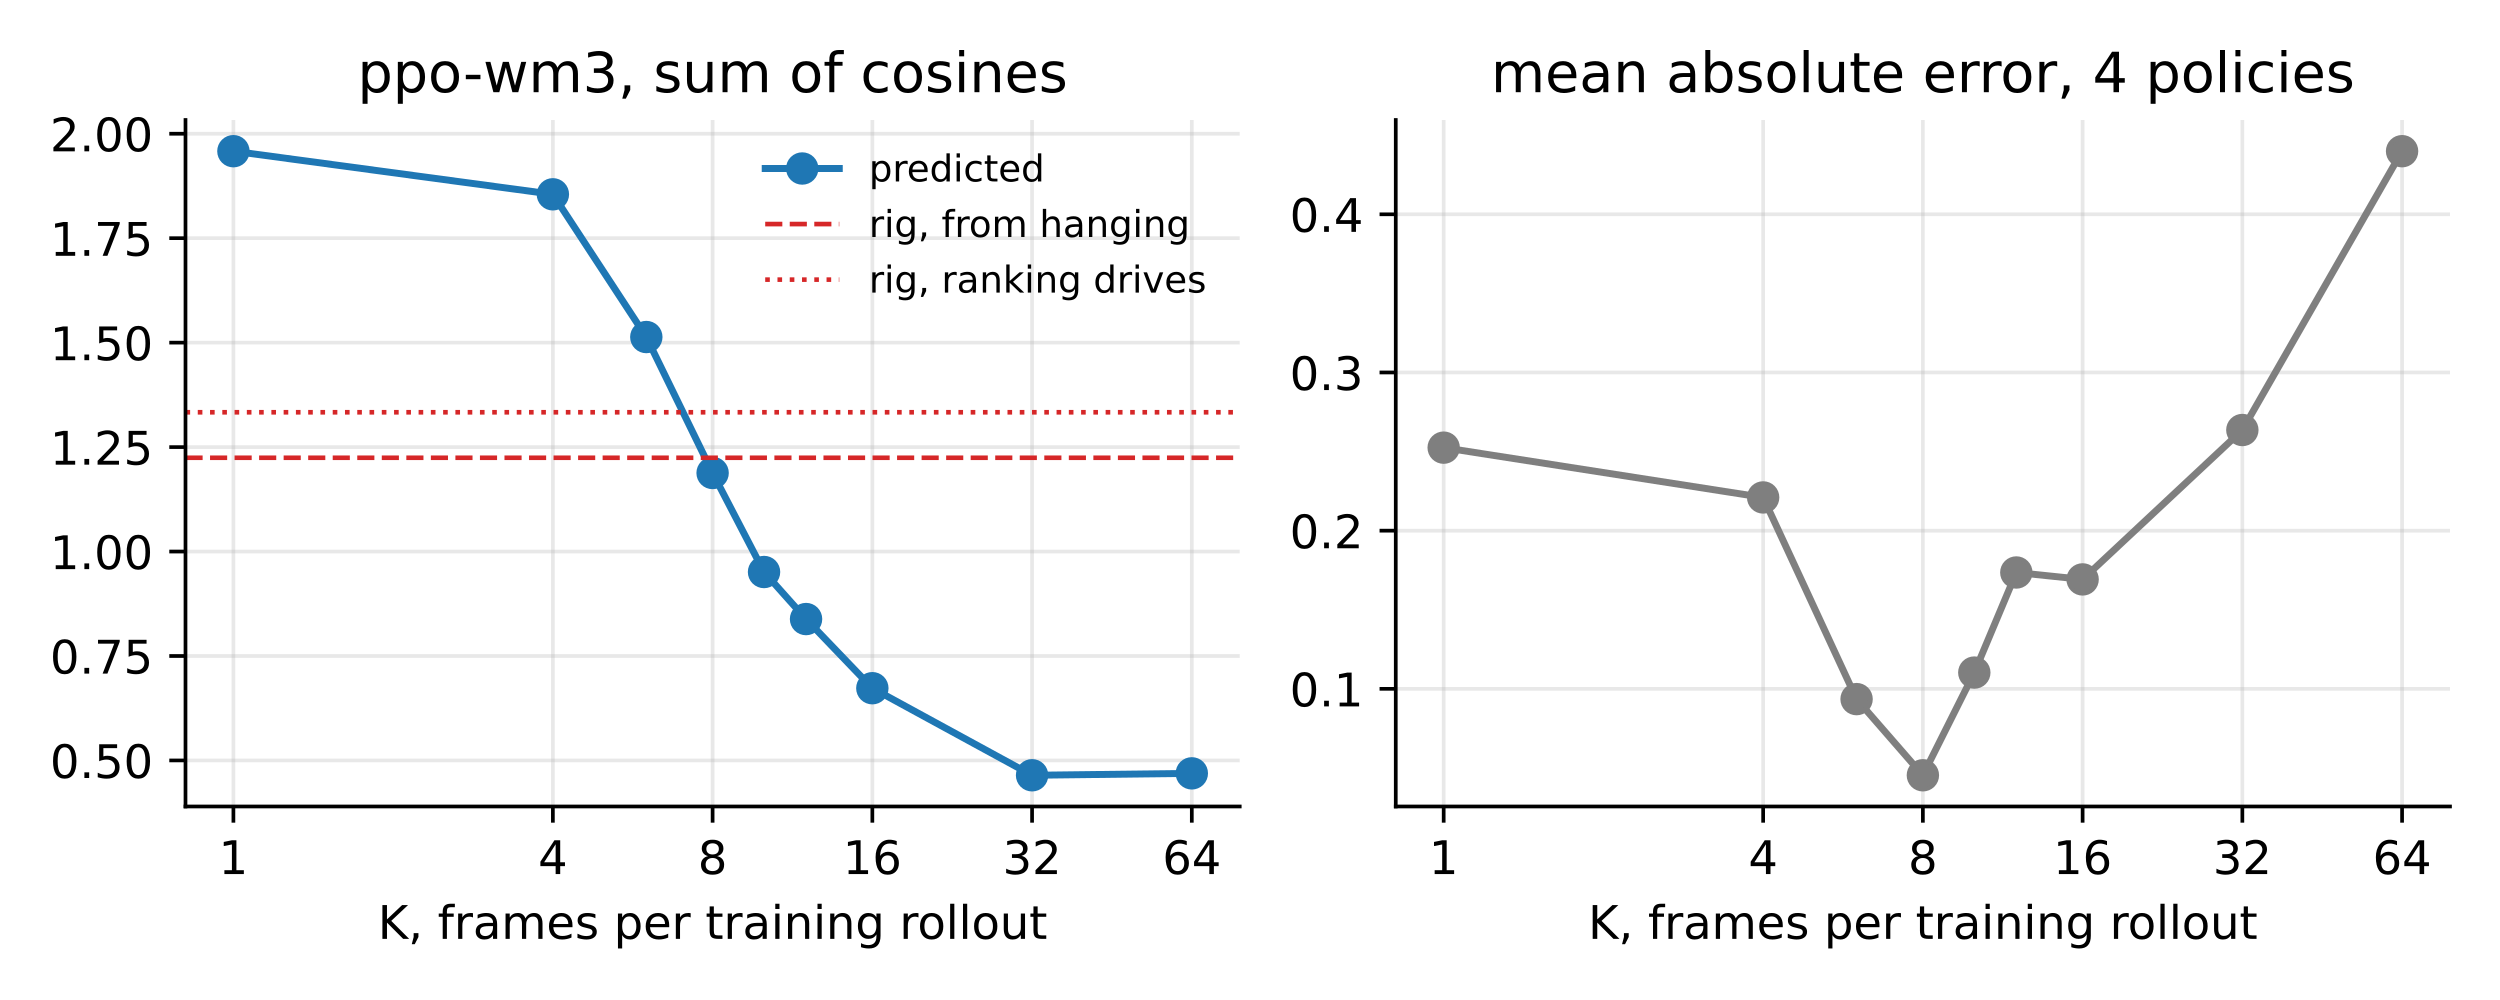
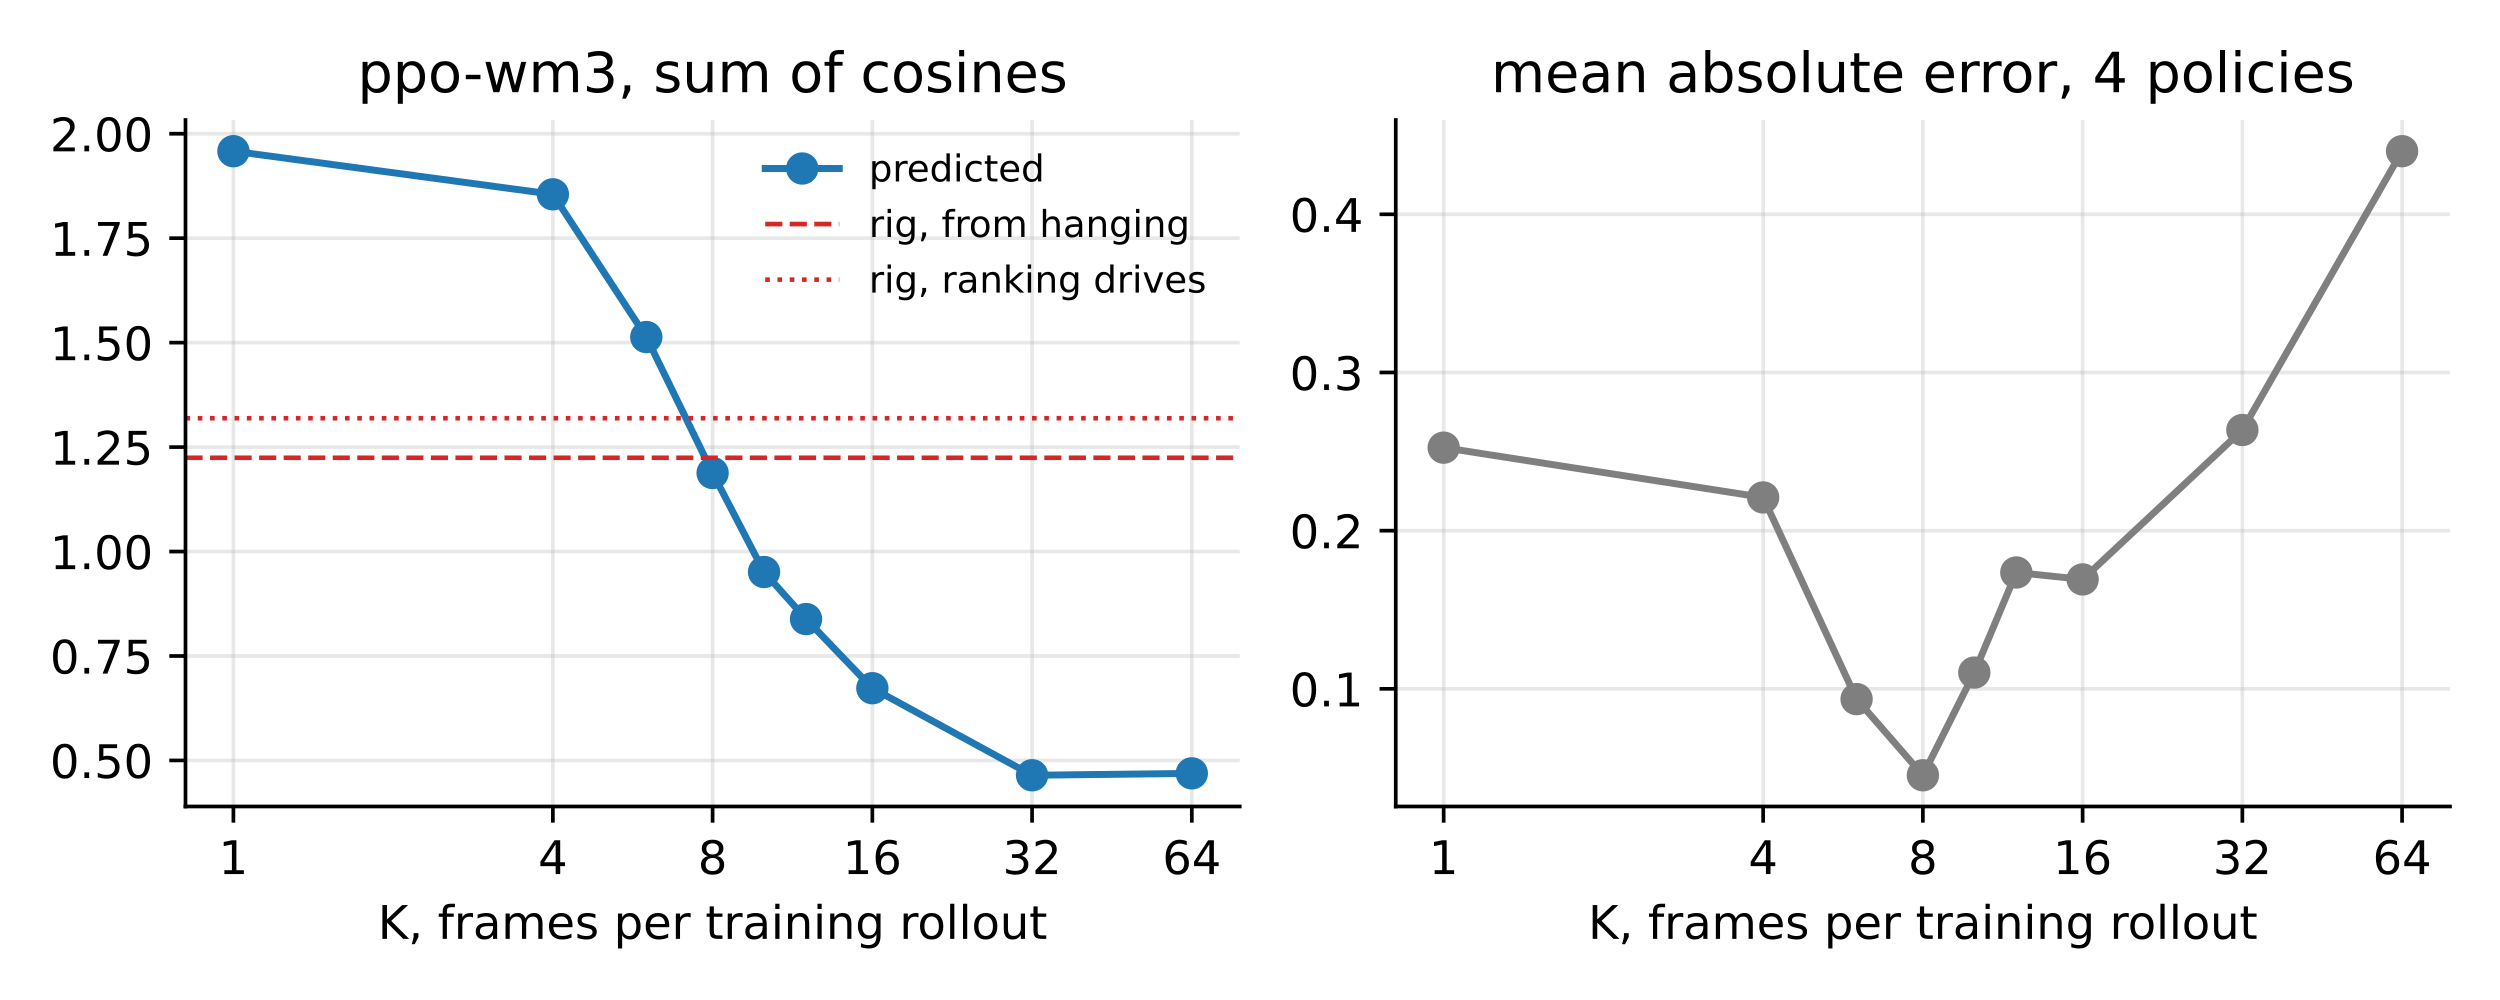
<svg xmlns="http://www.w3.org/2000/svg" xmlns:xlink="http://www.w3.org/1999/xlink" width="540pt" height="216pt" viewBox="0 0 540 216" version="1.1">
  <defs>
    <style type="text/css">*{stroke-linejoin: round; stroke-linecap: butt}</style>
  </defs>
  <g id="figure_1">
    <g id="patch_1">
      <path d="M 0 216  L 540 216  L 540 0  L 0 0  z " style="fill: #ffffff" />
    </g>
    <g id="axes_1">
      <g id="patch_2">
        <path d="M 40.066 174.199  L 267.781 174.199  L 267.781 25.918  L 40.066 25.918  z " style="fill: #ffffff" />
      </g>
      <g id="matplotlib.axis_1">
        <g id="xtick_1">
          <g id="line2d_1">
-             <path d="M 50.416 174.199  L 50.416 25.918  " clip-path="url(#p907ff330ff)" style="fill: none; stroke: #b0b0b0; stroke-opacity: 0.3; stroke-width: 0.8; stroke-linecap: square" />
+             <path d="M 50.416 174.199  L 50.416 25.918  " clip-path="url(#p7923e9bb07)" style="fill: none; stroke: #b0b0b0; stroke-opacity: 0.3; stroke-width: 0.8; stroke-linecap: square" />
          </g>
          <g id="line2d_2">
            <defs>
-               <path id="ma07c854bed" d="M 0 0  L 0 3.5  " style="stroke: #000000; stroke-width: 0.8" />
+               <path id="me6b0c752fd" d="M 0 0  L 0 3.5  " style="stroke: #000000; stroke-width: 0.8" />
            </defs>
            <g>
-               <use xlink:href="#ma07c854bed" x="50.416" y="174.199" style="stroke: #000000; stroke-width: 0.8" />
+               <use xlink:href="#me6b0c752fd" x="50.416" y="174.199" style="stroke: #000000; stroke-width: 0.8" />
            </g>
          </g>
          <g id="text_1">
            <text style="font-size: 10px; font-family: 'DejaVu Sans', 'Bitstream Vera Sans', 'Computer Modern Sans Serif', 'Lucida Grande', 'Verdana', 'Geneva', 'Lucid', 'Arial', 'Helvetica', 'Avant Garde', sans-serif; text-anchor: middle" x="50.416" y="188.797" transform="rotate(-0 50.41633 188.7969)">1</text>
          </g>
        </g>
        <g id="xtick_2">
          <g id="line2d_3">
-             <path d="M 119.421 174.199  L 119.421 25.918  " clip-path="url(#p907ff330ff)" style="fill: none; stroke: #b0b0b0; stroke-opacity: 0.3; stroke-width: 0.8; stroke-linecap: square" />
+             <path d="M 119.421 174.199  L 119.421 25.918  " clip-path="url(#p7923e9bb07)" style="fill: none; stroke: #b0b0b0; stroke-opacity: 0.3; stroke-width: 0.8; stroke-linecap: square" />
          </g>
          <g id="line2d_4">
            <g>
-               <use xlink:href="#ma07c854bed" x="119.421" y="174.199" style="stroke: #000000; stroke-width: 0.8" />
+               <use xlink:href="#me6b0c752fd" x="119.421" y="174.199" style="stroke: #000000; stroke-width: 0.8" />
            </g>
          </g>
          <g id="text_2">
            <text style="font-size: 10px; font-family: 'DejaVu Sans', 'Bitstream Vera Sans', 'Computer Modern Sans Serif', 'Lucida Grande', 'Verdana', 'Geneva', 'Lucid', 'Arial', 'Helvetica', 'Avant Garde', sans-serif; text-anchor: middle" x="119.421" y="188.797" transform="rotate(-0 119.4211 188.7969)">4</text>
          </g>
        </g>
        <g id="xtick_3">
          <g id="line2d_5">
-             <path d="M 153.923 174.199  L 153.923 25.918  " clip-path="url(#p907ff330ff)" style="fill: none; stroke: #b0b0b0; stroke-opacity: 0.3; stroke-width: 0.8; stroke-linecap: square" />
+             <path d="M 153.923 174.199  L 153.923 25.918  " clip-path="url(#p7923e9bb07)" style="fill: none; stroke: #b0b0b0; stroke-opacity: 0.3; stroke-width: 0.8; stroke-linecap: square" />
          </g>
          <g id="line2d_6">
            <g>
-               <use xlink:href="#ma07c854bed" x="153.923" y="174.199" style="stroke: #000000; stroke-width: 0.8" />
+               <use xlink:href="#me6b0c752fd" x="153.923" y="174.199" style="stroke: #000000; stroke-width: 0.8" />
            </g>
          </g>
          <g id="text_3">
            <text style="font-size: 10px; font-family: 'DejaVu Sans', 'Bitstream Vera Sans', 'Computer Modern Sans Serif', 'Lucida Grande', 'Verdana', 'Geneva', 'Lucid', 'Arial', 'Helvetica', 'Avant Garde', sans-serif; text-anchor: middle" x="153.923" y="188.797" transform="rotate(-0 153.9234 188.7969)">8</text>
          </g>
        </g>
        <g id="xtick_4">
          <g id="line2d_7">
-             <path d="M 188.426 174.199  L 188.426 25.918  " clip-path="url(#p907ff330ff)" style="fill: none; stroke: #b0b0b0; stroke-opacity: 0.3; stroke-width: 0.8; stroke-linecap: square" />
+             <path d="M 188.426 174.199  L 188.426 25.918  " clip-path="url(#p7923e9bb07)" style="fill: none; stroke: #b0b0b0; stroke-opacity: 0.3; stroke-width: 0.8; stroke-linecap: square" />
          </g>
          <g id="line2d_8">
            <g>
-               <use xlink:href="#ma07c854bed" x="188.426" y="174.199" style="stroke: #000000; stroke-width: 0.8" />
+               <use xlink:href="#me6b0c752fd" x="188.426" y="174.199" style="stroke: #000000; stroke-width: 0.8" />
            </g>
          </g>
          <g id="text_4">
            <text style="font-size: 10px; font-family: 'DejaVu Sans', 'Bitstream Vera Sans', 'Computer Modern Sans Serif', 'Lucida Grande', 'Verdana', 'Geneva', 'Lucid', 'Arial', 'Helvetica', 'Avant Garde', sans-serif; text-anchor: middle" x="188.426" y="188.797" transform="rotate(-0 188.4258 188.7969)">16</text>
          </g>
        </g>
        <g id="xtick_5">
          <g id="line2d_9">
-             <path d="M 222.928 174.199  L 222.928 25.918  " clip-path="url(#p907ff330ff)" style="fill: none; stroke: #b0b0b0; stroke-opacity: 0.3; stroke-width: 0.8; stroke-linecap: square" />
+             <path d="M 222.928 174.199  L 222.928 25.918  " clip-path="url(#p7923e9bb07)" style="fill: none; stroke: #b0b0b0; stroke-opacity: 0.3; stroke-width: 0.8; stroke-linecap: square" />
          </g>
          <g id="line2d_10">
            <g>
-               <use xlink:href="#ma07c854bed" x="222.928" y="174.199" style="stroke: #000000; stroke-width: 0.8" />
+               <use xlink:href="#me6b0c752fd" x="222.928" y="174.199" style="stroke: #000000; stroke-width: 0.8" />
            </g>
          </g>
          <g id="text_5">
            <text style="font-size: 10px; font-family: 'DejaVu Sans', 'Bitstream Vera Sans', 'Computer Modern Sans Serif', 'Lucida Grande', 'Verdana', 'Geneva', 'Lucid', 'Arial', 'Helvetica', 'Avant Garde', sans-serif; text-anchor: middle" x="222.928" y="188.797" transform="rotate(-0 222.9282 188.7969)">32</text>
          </g>
        </g>
        <g id="xtick_6">
          <g id="line2d_11">
-             <path d="M 257.431 174.199  L 257.431 25.918  " clip-path="url(#p907ff330ff)" style="fill: none; stroke: #b0b0b0; stroke-opacity: 0.3; stroke-width: 0.8; stroke-linecap: square" />
+             <path d="M 257.431 174.199  L 257.431 25.918  " clip-path="url(#p7923e9bb07)" style="fill: none; stroke: #b0b0b0; stroke-opacity: 0.3; stroke-width: 0.8; stroke-linecap: square" />
          </g>
          <g id="line2d_12">
            <g>
-               <use xlink:href="#ma07c854bed" x="257.431" y="174.199" style="stroke: #000000; stroke-width: 0.8" />
+               <use xlink:href="#me6b0c752fd" x="257.431" y="174.199" style="stroke: #000000; stroke-width: 0.8" />
            </g>
          </g>
          <g id="text_6">
            <text style="font-size: 10px; font-family: 'DejaVu Sans', 'Bitstream Vera Sans', 'Computer Modern Sans Serif', 'Lucida Grande', 'Verdana', 'Geneva', 'Lucid', 'Arial', 'Helvetica', 'Avant Garde', sans-serif; text-anchor: middle" x="257.431" y="188.797" transform="rotate(-0 257.4305 188.7969)">64</text>
          </g>
        </g>
        <g id="text_7">
          <text style="font-size: 10px; font-family: 'DejaVu Sans', 'Bitstream Vera Sans', 'Computer Modern Sans Serif', 'Lucida Grande', 'Verdana', 'Geneva', 'Lucid', 'Arial', 'Helvetica', 'Avant Garde', sans-serif; text-anchor: middle" x="153.923" y="202.798" transform="rotate(-0 153.9234 202.7977)">K, frames per training rollout</text>
        </g>
      </g>
      <g id="matplotlib.axis_2">
        <g id="ytick_1">
          <g id="line2d_13">
-             <path d="M 40.066 164.255  L 267.781 164.255  " clip-path="url(#p907ff330ff)" style="fill: none; stroke: #b0b0b0; stroke-opacity: 0.3; stroke-width: 0.8; stroke-linecap: square" />
+             <path d="M 40.066 164.255  L 267.781 164.255  " clip-path="url(#p7923e9bb07)" style="fill: none; stroke: #b0b0b0; stroke-opacity: 0.3; stroke-width: 0.8; stroke-linecap: square" />
          </g>
          <g id="line2d_14">
            <defs>
-               <path id="m1a12836d2e" d="M 0 0  L -3.5 0  " style="stroke: #000000; stroke-width: 0.8" />
+               <path id="mcd28450262" d="M 0 0  L -3.5 0  " style="stroke: #000000; stroke-width: 0.8" />
            </defs>
            <g>
-               <use xlink:href="#m1a12836d2e" x="40.066" y="164.255" style="stroke: #000000; stroke-width: 0.8" />
+               <use xlink:href="#mcd28450262" x="40.066" y="164.255" style="stroke: #000000; stroke-width: 0.8" />
            </g>
          </g>
          <g id="text_8">
            <text style="font-size: 10px; font-family: 'DejaVu Sans', 'Bitstream Vera Sans', 'Computer Modern Sans Serif', 'Lucida Grande', 'Verdana', 'Geneva', 'Lucid', 'Arial', 'Helvetica', 'Avant Garde', sans-serif; text-anchor: end" x="33.066" y="168.054" transform="rotate(-0 33.06562 168.0543)">0.50</text>
          </g>
        </g>
        <g id="ytick_2">
          <g id="line2d_15">
-             <path d="M 40.066 141.694  L 267.781 141.694  " clip-path="url(#p907ff330ff)" style="fill: none; stroke: #b0b0b0; stroke-opacity: 0.3; stroke-width: 0.8; stroke-linecap: square" />
+             <path d="M 40.066 141.694  L 267.781 141.694  " clip-path="url(#p7923e9bb07)" style="fill: none; stroke: #b0b0b0; stroke-opacity: 0.3; stroke-width: 0.8; stroke-linecap: square" />
          </g>
          <g id="line2d_16">
            <g>
-               <use xlink:href="#m1a12836d2e" x="40.066" y="141.694" style="stroke: #000000; stroke-width: 0.8" />
+               <use xlink:href="#mcd28450262" x="40.066" y="141.694" style="stroke: #000000; stroke-width: 0.8" />
            </g>
          </g>
          <g id="text_9">
            <text style="font-size: 10px; font-family: 'DejaVu Sans', 'Bitstream Vera Sans', 'Computer Modern Sans Serif', 'Lucida Grande', 'Verdana', 'Geneva', 'Lucid', 'Arial', 'Helvetica', 'Avant Garde', sans-serif; text-anchor: end" x="33.066" y="145.493" transform="rotate(-0 33.06562 145.4927)">0.75</text>
          </g>
        </g>
        <g id="ytick_3">
          <g id="line2d_17">
-             <path d="M 40.066 119.132  L 267.781 119.132  " clip-path="url(#p907ff330ff)" style="fill: none; stroke: #b0b0b0; stroke-opacity: 0.3; stroke-width: 0.8; stroke-linecap: square" />
+             <path d="M 40.066 119.132  L 267.781 119.132  " clip-path="url(#p7923e9bb07)" style="fill: none; stroke: #b0b0b0; stroke-opacity: 0.3; stroke-width: 0.8; stroke-linecap: square" />
          </g>
          <g id="line2d_18">
            <g>
-               <use xlink:href="#m1a12836d2e" x="40.066" y="119.132" style="stroke: #000000; stroke-width: 0.8" />
+               <use xlink:href="#mcd28450262" x="40.066" y="119.132" style="stroke: #000000; stroke-width: 0.8" />
            </g>
          </g>
          <g id="text_10">
            <text style="font-size: 10px; font-family: 'DejaVu Sans', 'Bitstream Vera Sans', 'Computer Modern Sans Serif', 'Lucida Grande', 'Verdana', 'Geneva', 'Lucid', 'Arial', 'Helvetica', 'Avant Garde', sans-serif; text-anchor: end" x="33.066" y="122.931" transform="rotate(-0 33.06562 122.9311)">1.00</text>
          </g>
        </g>
        <g id="ytick_4">
          <g id="line2d_19">
-             <path d="M 40.066 96.571  L 267.781 96.571  " clip-path="url(#p907ff330ff)" style="fill: none; stroke: #b0b0b0; stroke-opacity: 0.3; stroke-width: 0.8; stroke-linecap: square" />
+             <path d="M 40.066 96.571  L 267.781 96.571  " clip-path="url(#p7923e9bb07)" style="fill: none; stroke: #b0b0b0; stroke-opacity: 0.3; stroke-width: 0.8; stroke-linecap: square" />
          </g>
          <g id="line2d_20">
            <g>
-               <use xlink:href="#m1a12836d2e" x="40.066" y="96.571" style="stroke: #000000; stroke-width: 0.8" />
+               <use xlink:href="#mcd28450262" x="40.066" y="96.571" style="stroke: #000000; stroke-width: 0.8" />
            </g>
          </g>
          <g id="text_11">
            <text style="font-size: 10px; font-family: 'DejaVu Sans', 'Bitstream Vera Sans', 'Computer Modern Sans Serif', 'Lucida Grande', 'Verdana', 'Geneva', 'Lucid', 'Arial', 'Helvetica', 'Avant Garde', sans-serif; text-anchor: end" x="33.066" y="100.369" transform="rotate(-0 33.06562 100.3695)">1.25</text>
          </g>
        </g>
        <g id="ytick_5">
          <g id="line2d_21">
-             <path d="M 40.066 74.009  L 267.781 74.009  " clip-path="url(#p907ff330ff)" style="fill: none; stroke: #b0b0b0; stroke-opacity: 0.3; stroke-width: 0.8; stroke-linecap: square" />
+             <path d="M 40.066 74.009  L 267.781 74.009  " clip-path="url(#p7923e9bb07)" style="fill: none; stroke: #b0b0b0; stroke-opacity: 0.3; stroke-width: 0.8; stroke-linecap: square" />
          </g>
          <g id="line2d_22">
            <g>
-               <use xlink:href="#m1a12836d2e" x="40.066" y="74.009" style="stroke: #000000; stroke-width: 0.8" />
+               <use xlink:href="#mcd28450262" x="40.066" y="74.009" style="stroke: #000000; stroke-width: 0.8" />
            </g>
          </g>
          <g id="text_12">
            <text style="font-size: 10px; font-family: 'DejaVu Sans', 'Bitstream Vera Sans', 'Computer Modern Sans Serif', 'Lucida Grande', 'Verdana', 'Geneva', 'Lucid', 'Arial', 'Helvetica', 'Avant Garde', sans-serif; text-anchor: end" x="33.066" y="77.808" transform="rotate(-0 33.06562 77.80789)">1.50</text>
          </g>
        </g>
        <g id="ytick_6">
          <g id="line2d_23">
-             <path d="M 40.066 51.447  L 267.781 51.447  " clip-path="url(#p907ff330ff)" style="fill: none; stroke: #b0b0b0; stroke-opacity: 0.3; stroke-width: 0.8; stroke-linecap: square" />
+             <path d="M 40.066 51.447  L 267.781 51.447  " clip-path="url(#p7923e9bb07)" style="fill: none; stroke: #b0b0b0; stroke-opacity: 0.3; stroke-width: 0.8; stroke-linecap: square" />
          </g>
          <g id="line2d_24">
            <g>
-               <use xlink:href="#m1a12836d2e" x="40.066" y="51.447" style="stroke: #000000; stroke-width: 0.8" />
+               <use xlink:href="#mcd28450262" x="40.066" y="51.447" style="stroke: #000000; stroke-width: 0.8" />
            </g>
          </g>
          <g id="text_13">
            <text style="font-size: 10px; font-family: 'DejaVu Sans', 'Bitstream Vera Sans', 'Computer Modern Sans Serif', 'Lucida Grande', 'Verdana', 'Geneva', 'Lucid', 'Arial', 'Helvetica', 'Avant Garde', sans-serif; text-anchor: end" x="33.066" y="55.246" transform="rotate(-0 33.06562 55.2463)">1.75</text>
          </g>
        </g>
        <g id="ytick_7">
          <g id="line2d_25">
-             <path d="M 40.066 28.886  L 267.781 28.886  " clip-path="url(#p907ff330ff)" style="fill: none; stroke: #b0b0b0; stroke-opacity: 0.3; stroke-width: 0.8; stroke-linecap: square" />
+             <path d="M 40.066 28.886  L 267.781 28.886  " clip-path="url(#p7923e9bb07)" style="fill: none; stroke: #b0b0b0; stroke-opacity: 0.3; stroke-width: 0.8; stroke-linecap: square" />
          </g>
          <g id="line2d_26">
            <g>
-               <use xlink:href="#m1a12836d2e" x="40.066" y="28.886" style="stroke: #000000; stroke-width: 0.8" />
+               <use xlink:href="#mcd28450262" x="40.066" y="28.886" style="stroke: #000000; stroke-width: 0.8" />
            </g>
          </g>
          <g id="text_14">
            <text style="font-size: 10px; font-family: 'DejaVu Sans', 'Bitstream Vera Sans', 'Computer Modern Sans Serif', 'Lucida Grande', 'Verdana', 'Geneva', 'Lucid', 'Arial', 'Helvetica', 'Avant Garde', sans-serif; text-anchor: end" x="33.066" y="32.685" transform="rotate(-0 33.06562 32.68471)">2.00</text>
          </g>
        </g>
      </g>
      <g id="line2d_27">
-         <path d="M 50.416 32.658  L 119.421 41.972  L 139.604 72.8  L 153.923 102.166  L 165.031 123.554  L 174.106 133.716  L 188.426 148.652  L 222.928 167.459  L 257.431 167.044  " clip-path="url(#p907ff330ff)" style="fill: none; stroke: #1f77b4; stroke-width: 1.5; stroke-linecap: square" />
+         <path d="M 50.416 32.658  L 119.421 41.972  L 139.604 72.8  L 153.923 102.166  L 165.031 123.554  L 174.106 133.716  L 188.426 148.652  L 222.928 167.459  L 257.431 167.044  " clip-path="url(#p7923e9bb07)" style="fill: none; stroke: #1f77b4; stroke-width: 1.5; stroke-linecap: square" />
        <defs>
-           <path id="m9dc800e7c6" d="M 0 3  C 0.796 3 1.559 2.684 2.121 2.121  C 2.684 1.559 3 0.796 3 0  C 3 -0.796 2.684 -1.559 2.121 -2.121  C 1.559 -2.684 0.796 -3 0 -3  C -0.796 -3 -1.559 -2.684 -2.121 -2.121  C -2.684 -1.559 -3 -0.796 -3 0  C -3 0.796 -2.684 1.559 -2.121 2.121  C -1.559 2.684 -0.796 3 0 3  z " style="stroke: #1f77b4" />
+           <path id="m764805a458" d="M 0 3  C 0.796 3 1.559 2.684 2.121 2.121  C 2.684 1.559 3 0.796 3 0  C 3 -0.796 2.684 -1.559 2.121 -2.121  C 1.559 -2.684 0.796 -3 0 -3  C -0.796 -3 -1.559 -2.684 -2.121 -2.121  C -2.684 -1.559 -3 -0.796 -3 0  C -3 0.796 -2.684 1.559 -2.121 2.121  C -1.559 2.684 -0.796 3 0 3  z " style="stroke: #1f77b4" />
        </defs>
-         <g clip-path="url(#p907ff330ff)">
-           <use xlink:href="#m9dc800e7c6" x="50.416" y="32.658" style="fill: #1f77b4; stroke: #1f77b4" />
-           <use xlink:href="#m9dc800e7c6" x="119.421" y="41.972" style="fill: #1f77b4; stroke: #1f77b4" />
-           <use xlink:href="#m9dc800e7c6" x="139.604" y="72.8" style="fill: #1f77b4; stroke: #1f77b4" />
-           <use xlink:href="#m9dc800e7c6" x="153.923" y="102.166" style="fill: #1f77b4; stroke: #1f77b4" />
-           <use xlink:href="#m9dc800e7c6" x="165.031" y="123.554" style="fill: #1f77b4; stroke: #1f77b4" />
-           <use xlink:href="#m9dc800e7c6" x="174.106" y="133.716" style="fill: #1f77b4; stroke: #1f77b4" />
-           <use xlink:href="#m9dc800e7c6" x="188.426" y="148.652" style="fill: #1f77b4; stroke: #1f77b4" />
-           <use xlink:href="#m9dc800e7c6" x="222.928" y="167.459" style="fill: #1f77b4; stroke: #1f77b4" />
-           <use xlink:href="#m9dc800e7c6" x="257.431" y="167.044" style="fill: #1f77b4; stroke: #1f77b4" />
+         <g clip-path="url(#p7923e9bb07)">
+           <use xlink:href="#m764805a458" x="50.416" y="32.658" style="fill: #1f77b4; stroke: #1f77b4" />
+           <use xlink:href="#m764805a458" x="119.421" y="41.972" style="fill: #1f77b4; stroke: #1f77b4" />
+           <use xlink:href="#m764805a458" x="139.604" y="72.8" style="fill: #1f77b4; stroke: #1f77b4" />
+           <use xlink:href="#m764805a458" x="153.923" y="102.166" style="fill: #1f77b4; stroke: #1f77b4" />
+           <use xlink:href="#m764805a458" x="165.031" y="123.554" style="fill: #1f77b4; stroke: #1f77b4" />
+           <use xlink:href="#m764805a458" x="174.106" y="133.716" style="fill: #1f77b4; stroke: #1f77b4" />
+           <use xlink:href="#m764805a458" x="188.426" y="148.652" style="fill: #1f77b4; stroke: #1f77b4" />
+           <use xlink:href="#m764805a458" x="222.928" y="167.459" style="fill: #1f77b4; stroke: #1f77b4" />
+           <use xlink:href="#m764805a458" x="257.431" y="167.044" style="fill: #1f77b4; stroke: #1f77b4" />
        </g>
      </g>
      <g id="line2d_28">
-         <path d="M 40.066 98.881  L 267.781 98.881  " clip-path="url(#p907ff330ff)" style="fill: none; stroke-dasharray: 3.7,1.6; stroke-dashoffset: 0; stroke: #d62728" />
+         <path d="M 40.066 98.881  L 267.781 98.881  " clip-path="url(#p7923e9bb07)" style="fill: none; stroke-dasharray: 3.7,1.6; stroke-dashoffset: 0; stroke: #d62728" />
      </g>
      <g id="line2d_29">
-         <path d="M 40.066 89.053  L 267.781 89.053  " clip-path="url(#p907ff330ff)" style="fill: none; stroke-dasharray: 1,1.65; stroke-dashoffset: 0; stroke: #d62728" />
+         <path d="M 40.066 90.335  L 267.781 90.335  " clip-path="url(#p7923e9bb07)" style="fill: none; stroke-dasharray: 1,1.65; stroke-dashoffset: 0; stroke: #d62728" />
      </g>
      <g id="patch_3">
        <path d="M 40.066 174.199  L 40.066 25.918  " style="fill: none; stroke: #000000; stroke-width: 0.8; stroke-linejoin: miter; stroke-linecap: square" />
      </g>
      <g id="patch_4">
        <path d="M 40.066 174.199  L 267.781 174.199  " style="fill: none; stroke: #000000; stroke-width: 0.8; stroke-linejoin: miter; stroke-linecap: square" />
      </g>
      <g id="text_15">
        <text style="font-size: 12px; font-family: 'DejaVu Sans', 'Bitstream Vera Sans', 'Computer Modern Sans Serif', 'Lucida Grande', 'Verdana', 'Geneva', 'Lucid', 'Arial', 'Helvetica', 'Avant Garde', sans-serif; text-anchor: middle" x="153.923" y="19.918" transform="rotate(-0 153.9234 19.91812)">ppo-wm3, sum of cosines</text>
      </g>
      <g id="legend_1">
        <g id="line2d_30">
          <path d="M 165.284 36.397  L 173.284 36.397  L 181.284 36.397  " style="fill: none; stroke: #1f77b4; stroke-width: 1.5; stroke-linecap: square" />
          <g>
-             <use xlink:href="#m9dc800e7c6" x="173.284" y="36.397" style="fill: #1f77b4; stroke: #1f77b4" />
+             <use xlink:href="#m764805a458" x="173.284" y="36.397" style="fill: #1f77b4; stroke: #1f77b4" />
          </g>
        </g>
        <g id="text_16">
          <text style="font-size: 8px; font-family: 'DejaVu Sans', 'Bitstream Vera Sans', 'Computer Modern Sans Serif', 'Lucida Grande', 'Verdana', 'Geneva', 'Lucid', 'Arial', 'Helvetica', 'Avant Garde', sans-serif; text-anchor: start" x="187.684" y="39.197" transform="rotate(-0 187.6838 39.19687)">predicted</text>
        </g>
        <g id="line2d_31">
          <path d="M 165.284 48.398  L 173.284 48.398  L 181.284 48.398  " style="fill: none; stroke-dasharray: 3.7,1.6; stroke-dashoffset: 0; stroke: #d62728" />
        </g>
        <g id="text_17">
          <text style="font-size: 8px; font-family: 'DejaVu Sans', 'Bitstream Vera Sans', 'Computer Modern Sans Serif', 'Lucida Grande', 'Verdana', 'Geneva', 'Lucid', 'Arial', 'Helvetica', 'Avant Garde', sans-serif; text-anchor: start" x="187.684" y="51.197" transform="rotate(-0 187.6838 51.1975)">rig, from hanging</text>
        </g>
        <g id="line2d_32">
          <path d="M 165.284 60.398  L 173.284 60.398  L 181.284 60.398  " style="fill: none; stroke-dasharray: 1,1.65; stroke-dashoffset: 0; stroke: #d62728" />
        </g>
        <g id="text_18">
          <text style="font-size: 8px; font-family: 'DejaVu Sans', 'Bitstream Vera Sans', 'Computer Modern Sans Serif', 'Lucida Grande', 'Verdana', 'Geneva', 'Lucid', 'Arial', 'Helvetica', 'Avant Garde', sans-serif; text-anchor: start" x="187.684" y="63.198" transform="rotate(-0 187.6838 63.19812)">rig, ranking drives</text>
        </g>
      </g>
    </g>
    <g id="axes_2">
      <g id="patch_5">
        <path d="M 301.484 174.199  L 529.2 174.199  L 529.2 25.918  L 301.484 25.918  z " style="fill: #ffffff" />
      </g>
      <g id="matplotlib.axis_3">
        <g id="xtick_7">
          <g id="line2d_33">
-             <path d="M 311.835 174.199  L 311.835 25.918  " clip-path="url(#p9a2c18fb82)" style="fill: none; stroke: #b0b0b0; stroke-opacity: 0.3; stroke-width: 0.8; stroke-linecap: square" />
+             <path d="M 311.835 174.199  L 311.835 25.918  " clip-path="url(#p397a57b155)" style="fill: none; stroke: #b0b0b0; stroke-opacity: 0.3; stroke-width: 0.8; stroke-linecap: square" />
          </g>
          <g id="line2d_34">
            <g>
-               <use xlink:href="#ma07c854bed" x="311.835" y="174.199" style="stroke: #000000; stroke-width: 0.8" />
+               <use xlink:href="#me6b0c752fd" x="311.835" y="174.199" style="stroke: #000000; stroke-width: 0.8" />
            </g>
          </g>
          <g id="text_19">
            <text style="font-size: 10px; font-family: 'DejaVu Sans', 'Bitstream Vera Sans', 'Computer Modern Sans Serif', 'Lucida Grande', 'Verdana', 'Geneva', 'Lucid', 'Arial', 'Helvetica', 'Avant Garde', sans-serif; text-anchor: middle" x="311.835" y="188.797" transform="rotate(-0 311.8351 188.7969)">1</text>
          </g>
        </g>
        <g id="xtick_8">
          <g id="line2d_35">
-             <path d="M 380.84 174.199  L 380.84 25.918  " clip-path="url(#p9a2c18fb82)" style="fill: none; stroke: #b0b0b0; stroke-opacity: 0.3; stroke-width: 0.8; stroke-linecap: square" />
+             <path d="M 380.84 174.199  L 380.84 25.918  " clip-path="url(#p397a57b155)" style="fill: none; stroke: #b0b0b0; stroke-opacity: 0.3; stroke-width: 0.8; stroke-linecap: square" />
          </g>
          <g id="line2d_36">
            <g>
-               <use xlink:href="#ma07c854bed" x="380.84" y="174.199" style="stroke: #000000; stroke-width: 0.8" />
+               <use xlink:href="#me6b0c752fd" x="380.84" y="174.199" style="stroke: #000000; stroke-width: 0.8" />
            </g>
          </g>
          <g id="text_20">
            <text style="font-size: 10px; font-family: 'DejaVu Sans', 'Bitstream Vera Sans', 'Computer Modern Sans Serif', 'Lucida Grande', 'Verdana', 'Geneva', 'Lucid', 'Arial', 'Helvetica', 'Avant Garde', sans-serif; text-anchor: middle" x="380.84" y="188.797" transform="rotate(-0 380.8398 188.7969)">4</text>
          </g>
        </g>
        <g id="xtick_9">
          <g id="line2d_37">
-             <path d="M 415.342 174.199  L 415.342 25.918  " clip-path="url(#p9a2c18fb82)" style="fill: none; stroke: #b0b0b0; stroke-opacity: 0.3; stroke-width: 0.8; stroke-linecap: square" />
+             <path d="M 415.342 174.199  L 415.342 25.918  " clip-path="url(#p397a57b155)" style="fill: none; stroke: #b0b0b0; stroke-opacity: 0.3; stroke-width: 0.8; stroke-linecap: square" />
          </g>
          <g id="line2d_38">
            <g>
-               <use xlink:href="#ma07c854bed" x="415.342" y="174.199" style="stroke: #000000; stroke-width: 0.8" />
+               <use xlink:href="#me6b0c752fd" x="415.342" y="174.199" style="stroke: #000000; stroke-width: 0.8" />
            </g>
          </g>
          <g id="text_21">
            <text style="font-size: 10px; font-family: 'DejaVu Sans', 'Bitstream Vera Sans', 'Computer Modern Sans Serif', 'Lucida Grande', 'Verdana', 'Geneva', 'Lucid', 'Arial', 'Helvetica', 'Avant Garde', sans-serif; text-anchor: middle" x="415.342" y="188.797" transform="rotate(-0 415.3422 188.7969)">8</text>
          </g>
        </g>
        <g id="xtick_10">
          <g id="line2d_39">
-             <path d="M 449.845 174.199  L 449.845 25.918  " clip-path="url(#p9a2c18fb82)" style="fill: none; stroke: #b0b0b0; stroke-opacity: 0.3; stroke-width: 0.8; stroke-linecap: square" />
+             <path d="M 449.845 174.199  L 449.845 25.918  " clip-path="url(#p397a57b155)" style="fill: none; stroke: #b0b0b0; stroke-opacity: 0.3; stroke-width: 0.8; stroke-linecap: square" />
          </g>
          <g id="line2d_40">
            <g>
-               <use xlink:href="#ma07c854bed" x="449.845" y="174.199" style="stroke: #000000; stroke-width: 0.8" />
+               <use xlink:href="#me6b0c752fd" x="449.845" y="174.199" style="stroke: #000000; stroke-width: 0.8" />
            </g>
          </g>
          <g id="text_22">
            <text style="font-size: 10px; font-family: 'DejaVu Sans', 'Bitstream Vera Sans', 'Computer Modern Sans Serif', 'Lucida Grande', 'Verdana', 'Geneva', 'Lucid', 'Arial', 'Helvetica', 'Avant Garde', sans-serif; text-anchor: middle" x="449.845" y="188.797" transform="rotate(-0 449.8446 188.7969)">16</text>
          </g>
        </g>
        <g id="xtick_11">
          <g id="line2d_41">
-             <path d="M 484.347 174.199  L 484.347 25.918  " clip-path="url(#p9a2c18fb82)" style="fill: none; stroke: #b0b0b0; stroke-opacity: 0.3; stroke-width: 0.8; stroke-linecap: square" />
+             <path d="M 484.347 174.199  L 484.347 25.918  " clip-path="url(#p397a57b155)" style="fill: none; stroke: #b0b0b0; stroke-opacity: 0.3; stroke-width: 0.8; stroke-linecap: square" />
          </g>
          <g id="line2d_42">
            <g>
-               <use xlink:href="#ma07c854bed" x="484.347" y="174.199" style="stroke: #000000; stroke-width: 0.8" />
+               <use xlink:href="#me6b0c752fd" x="484.347" y="174.199" style="stroke: #000000; stroke-width: 0.8" />
            </g>
          </g>
          <g id="text_23">
            <text style="font-size: 10px; font-family: 'DejaVu Sans', 'Bitstream Vera Sans', 'Computer Modern Sans Serif', 'Lucida Grande', 'Verdana', 'Geneva', 'Lucid', 'Arial', 'Helvetica', 'Avant Garde', sans-serif; text-anchor: middle" x="484.347" y="188.797" transform="rotate(-0 484.3469 188.7969)">32</text>
          </g>
        </g>
        <g id="xtick_12">
          <g id="line2d_43">
-             <path d="M 518.849 174.199  L 518.849 25.918  " clip-path="url(#p9a2c18fb82)" style="fill: none; stroke: #b0b0b0; stroke-opacity: 0.3; stroke-width: 0.8; stroke-linecap: square" />
+             <path d="M 518.849 174.199  L 518.849 25.918  " clip-path="url(#p397a57b155)" style="fill: none; stroke: #b0b0b0; stroke-opacity: 0.3; stroke-width: 0.8; stroke-linecap: square" />
          </g>
          <g id="line2d_44">
            <g>
-               <use xlink:href="#ma07c854bed" x="518.849" y="174.199" style="stroke: #000000; stroke-width: 0.8" />
+               <use xlink:href="#me6b0c752fd" x="518.849" y="174.199" style="stroke: #000000; stroke-width: 0.8" />
            </g>
          </g>
          <g id="text_24">
            <text style="font-size: 10px; font-family: 'DejaVu Sans', 'Bitstream Vera Sans', 'Computer Modern Sans Serif', 'Lucida Grande', 'Verdana', 'Geneva', 'Lucid', 'Arial', 'Helvetica', 'Avant Garde', sans-serif; text-anchor: middle" x="518.849" y="188.797" transform="rotate(-0 518.8493 188.7969)">64</text>
          </g>
        </g>
        <g id="text_25">
          <text style="font-size: 10px; font-family: 'DejaVu Sans', 'Bitstream Vera Sans', 'Computer Modern Sans Serif', 'Lucida Grande', 'Verdana', 'Geneva', 'Lucid', 'Arial', 'Helvetica', 'Avant Garde', sans-serif; text-anchor: middle" x="415.342" y="202.798" transform="rotate(-0 415.3422 202.7977)">K, frames per training rollout</text>
        </g>
      </g>
      <g id="matplotlib.axis_4">
        <g id="ytick_8">
          <g id="line2d_45">
-             <path d="M 301.484 148.788  L 529.2 148.788  " clip-path="url(#p9a2c18fb82)" style="fill: none; stroke: #b0b0b0; stroke-opacity: 0.3; stroke-width: 0.8; stroke-linecap: square" />
+             <path d="M 301.484 148.788  L 529.2 148.788  " clip-path="url(#p397a57b155)" style="fill: none; stroke: #b0b0b0; stroke-opacity: 0.3; stroke-width: 0.8; stroke-linecap: square" />
          </g>
          <g id="line2d_46">
            <g>
-               <use xlink:href="#m1a12836d2e" x="301.484" y="148.788" style="stroke: #000000; stroke-width: 0.8" />
+               <use xlink:href="#mcd28450262" x="301.484" y="148.788" style="stroke: #000000; stroke-width: 0.8" />
            </g>
          </g>
          <g id="text_26">
            <text style="font-size: 10px; font-family: 'DejaVu Sans', 'Bitstream Vera Sans', 'Computer Modern Sans Serif', 'Lucida Grande', 'Verdana', 'Geneva', 'Lucid', 'Arial', 'Helvetica', 'Avant Garde', sans-serif; text-anchor: end" x="294.484" y="152.586" transform="rotate(-0 294.4844 152.5864)">0.1</text>
          </g>
        </g>
        <g id="ytick_9">
          <g id="line2d_47">
-             <path d="M 301.484 114.622  L 529.2 114.622  " clip-path="url(#p9a2c18fb82)" style="fill: none; stroke: #b0b0b0; stroke-opacity: 0.3; stroke-width: 0.8; stroke-linecap: square" />
+             <path d="M 301.484 114.622  L 529.2 114.622  " clip-path="url(#p397a57b155)" style="fill: none; stroke: #b0b0b0; stroke-opacity: 0.3; stroke-width: 0.8; stroke-linecap: square" />
          </g>
          <g id="line2d_48">
            <g>
-               <use xlink:href="#m1a12836d2e" x="301.484" y="114.622" style="stroke: #000000; stroke-width: 0.8" />
+               <use xlink:href="#mcd28450262" x="301.484" y="114.622" style="stroke: #000000; stroke-width: 0.8" />
            </g>
          </g>
          <g id="text_27">
            <text style="font-size: 10px; font-family: 'DejaVu Sans', 'Bitstream Vera Sans', 'Computer Modern Sans Serif', 'Lucida Grande', 'Verdana', 'Geneva', 'Lucid', 'Arial', 'Helvetica', 'Avant Garde', sans-serif; text-anchor: end" x="294.484" y="118.421" transform="rotate(-0 294.4844 118.4207)">0.2</text>
          </g>
        </g>
        <g id="ytick_10">
          <g id="line2d_49">
-             <path d="M 301.484 80.456  L 529.2 80.456  " clip-path="url(#p9a2c18fb82)" style="fill: none; stroke: #b0b0b0; stroke-opacity: 0.3; stroke-width: 0.8; stroke-linecap: square" />
+             <path d="M 301.484 80.456  L 529.2 80.456  " clip-path="url(#p397a57b155)" style="fill: none; stroke: #b0b0b0; stroke-opacity: 0.3; stroke-width: 0.8; stroke-linecap: square" />
          </g>
          <g id="line2d_50">
            <g>
-               <use xlink:href="#m1a12836d2e" x="301.484" y="80.456" style="stroke: #000000; stroke-width: 0.8" />
+               <use xlink:href="#mcd28450262" x="301.484" y="80.456" style="stroke: #000000; stroke-width: 0.8" />
            </g>
          </g>
          <g id="text_28">
            <text style="font-size: 10px; font-family: 'DejaVu Sans', 'Bitstream Vera Sans', 'Computer Modern Sans Serif', 'Lucida Grande', 'Verdana', 'Geneva', 'Lucid', 'Arial', 'Helvetica', 'Avant Garde', sans-serif; text-anchor: end" x="294.484" y="84.255" transform="rotate(-0 294.4844 84.2549)">0.3</text>
          </g>
        </g>
        <g id="ytick_11">
          <g id="line2d_51">
-             <path d="M 301.484 46.29  L 529.2 46.29  " clip-path="url(#p9a2c18fb82)" style="fill: none; stroke: #b0b0b0; stroke-opacity: 0.3; stroke-width: 0.8; stroke-linecap: square" />
+             <path d="M 301.484 46.29  L 529.2 46.29  " clip-path="url(#p397a57b155)" style="fill: none; stroke: #b0b0b0; stroke-opacity: 0.3; stroke-width: 0.8; stroke-linecap: square" />
          </g>
          <g id="line2d_52">
            <g>
-               <use xlink:href="#m1a12836d2e" x="301.484" y="46.29" style="stroke: #000000; stroke-width: 0.8" />
+               <use xlink:href="#mcd28450262" x="301.484" y="46.29" style="stroke: #000000; stroke-width: 0.8" />
            </g>
          </g>
          <g id="text_29">
            <text style="font-size: 10px; font-family: 'DejaVu Sans', 'Bitstream Vera Sans', 'Computer Modern Sans Serif', 'Lucida Grande', 'Verdana', 'Geneva', 'Lucid', 'Arial', 'Helvetica', 'Avant Garde', sans-serif; text-anchor: end" x="294.484" y="50.089" transform="rotate(-0 294.4844 50.08914)">0.4</text>
          </g>
        </g>
      </g>
      <g id="line2d_53">
-         <path d="M 311.835 96.693  L 380.84 107.447  L 401.022 151.008  L 415.342 167.459  L 426.449 145.277  L 435.525 123.659  L 449.845 125.153  L 484.347 92.884  L 518.849 32.658  " clip-path="url(#p9a2c18fb82)" style="fill: none; stroke: #7f7f7f; stroke-width: 1.5; stroke-linecap: square" />
+         <path d="M 311.835 96.693  L 380.84 107.447  L 401.022 151.008  L 415.342 167.459  L 426.449 145.277  L 435.525 123.659  L 449.845 125.153  L 484.347 92.884  L 518.849 32.658  " clip-path="url(#p397a57b155)" style="fill: none; stroke: #7f7f7f; stroke-width: 1.5; stroke-linecap: square" />
        <defs>
-           <path id="mb9c9ccefe7" d="M 0 3  C 0.796 3 1.559 2.684 2.121 2.121  C 2.684 1.559 3 0.796 3 0  C 3 -0.796 2.684 -1.559 2.121 -2.121  C 1.559 -2.684 0.796 -3 0 -3  C -0.796 -3 -1.559 -2.684 -2.121 -2.121  C -2.684 -1.559 -3 -0.796 -3 0  C -3 0.796 -2.684 1.559 -2.121 2.121  C -1.559 2.684 -0.796 3 0 3  z " style="stroke: #7f7f7f" />
+           <path id="m46cc618893" d="M 0 3  C 0.796 3 1.559 2.684 2.121 2.121  C 2.684 1.559 3 0.796 3 0  C 3 -0.796 2.684 -1.559 2.121 -2.121  C 1.559 -2.684 0.796 -3 0 -3  C -0.796 -3 -1.559 -2.684 -2.121 -2.121  C -2.684 -1.559 -3 -0.796 -3 0  C -3 0.796 -2.684 1.559 -2.121 2.121  C -1.559 2.684 -0.796 3 0 3  z " style="stroke: #7f7f7f" />
        </defs>
-         <g clip-path="url(#p9a2c18fb82)">
-           <use xlink:href="#mb9c9ccefe7" x="311.835" y="96.693" style="fill: #7f7f7f; stroke: #7f7f7f" />
-           <use xlink:href="#mb9c9ccefe7" x="380.84" y="107.447" style="fill: #7f7f7f; stroke: #7f7f7f" />
-           <use xlink:href="#mb9c9ccefe7" x="401.022" y="151.008" style="fill: #7f7f7f; stroke: #7f7f7f" />
-           <use xlink:href="#mb9c9ccefe7" x="415.342" y="167.459" style="fill: #7f7f7f; stroke: #7f7f7f" />
-           <use xlink:href="#mb9c9ccefe7" x="426.449" y="145.277" style="fill: #7f7f7f; stroke: #7f7f7f" />
-           <use xlink:href="#mb9c9ccefe7" x="435.525" y="123.659" style="fill: #7f7f7f; stroke: #7f7f7f" />
-           <use xlink:href="#mb9c9ccefe7" x="449.845" y="125.153" style="fill: #7f7f7f; stroke: #7f7f7f" />
-           <use xlink:href="#mb9c9ccefe7" x="484.347" y="92.884" style="fill: #7f7f7f; stroke: #7f7f7f" />
-           <use xlink:href="#mb9c9ccefe7" x="518.849" y="32.658" style="fill: #7f7f7f; stroke: #7f7f7f" />
+         <g clip-path="url(#p397a57b155)">
+           <use xlink:href="#m46cc618893" x="311.835" y="96.693" style="fill: #7f7f7f; stroke: #7f7f7f" />
+           <use xlink:href="#m46cc618893" x="380.84" y="107.447" style="fill: #7f7f7f; stroke: #7f7f7f" />
+           <use xlink:href="#m46cc618893" x="401.022" y="151.008" style="fill: #7f7f7f; stroke: #7f7f7f" />
+           <use xlink:href="#m46cc618893" x="415.342" y="167.459" style="fill: #7f7f7f; stroke: #7f7f7f" />
+           <use xlink:href="#m46cc618893" x="426.449" y="145.277" style="fill: #7f7f7f; stroke: #7f7f7f" />
+           <use xlink:href="#m46cc618893" x="435.525" y="123.659" style="fill: #7f7f7f; stroke: #7f7f7f" />
+           <use xlink:href="#m46cc618893" x="449.845" y="125.153" style="fill: #7f7f7f; stroke: #7f7f7f" />
+           <use xlink:href="#m46cc618893" x="484.347" y="92.884" style="fill: #7f7f7f; stroke: #7f7f7f" />
+           <use xlink:href="#m46cc618893" x="518.849" y="32.658" style="fill: #7f7f7f; stroke: #7f7f7f" />
        </g>
      </g>
      <g id="patch_6">
        <path d="M 301.484 174.199  L 301.484 25.918  " style="fill: none; stroke: #000000; stroke-width: 0.8; stroke-linejoin: miter; stroke-linecap: square" />
      </g>
      <g id="patch_7">
        <path d="M 301.484 174.199  L 529.2 174.199  " style="fill: none; stroke: #000000; stroke-width: 0.8; stroke-linejoin: miter; stroke-linecap: square" />
      </g>
      <g id="text_30">
        <text style="font-size: 12px; font-family: 'DejaVu Sans', 'Bitstream Vera Sans', 'Computer Modern Sans Serif', 'Lucida Grande', 'Verdana', 'Geneva', 'Lucid', 'Arial', 'Helvetica', 'Avant Garde', sans-serif; text-anchor: middle" x="415.342" y="19.918" transform="rotate(-0 415.3422 19.91812)">mean absolute error, 4 policies</text>
      </g>
    </g>
  </g>
  <defs>
-     <clipPath id="p907ff330ff">
+     <clipPath id="p7923e9bb07">
      <rect x="40.066" y="25.918" width="227.716" height="148.281" />
    </clipPath>
-     <clipPath id="p9a2c18fb82">
+     <clipPath id="p397a57b155">
      <rect x="301.484" y="25.918" width="227.716" height="148.281" />
    </clipPath>
  </defs>
</svg>
